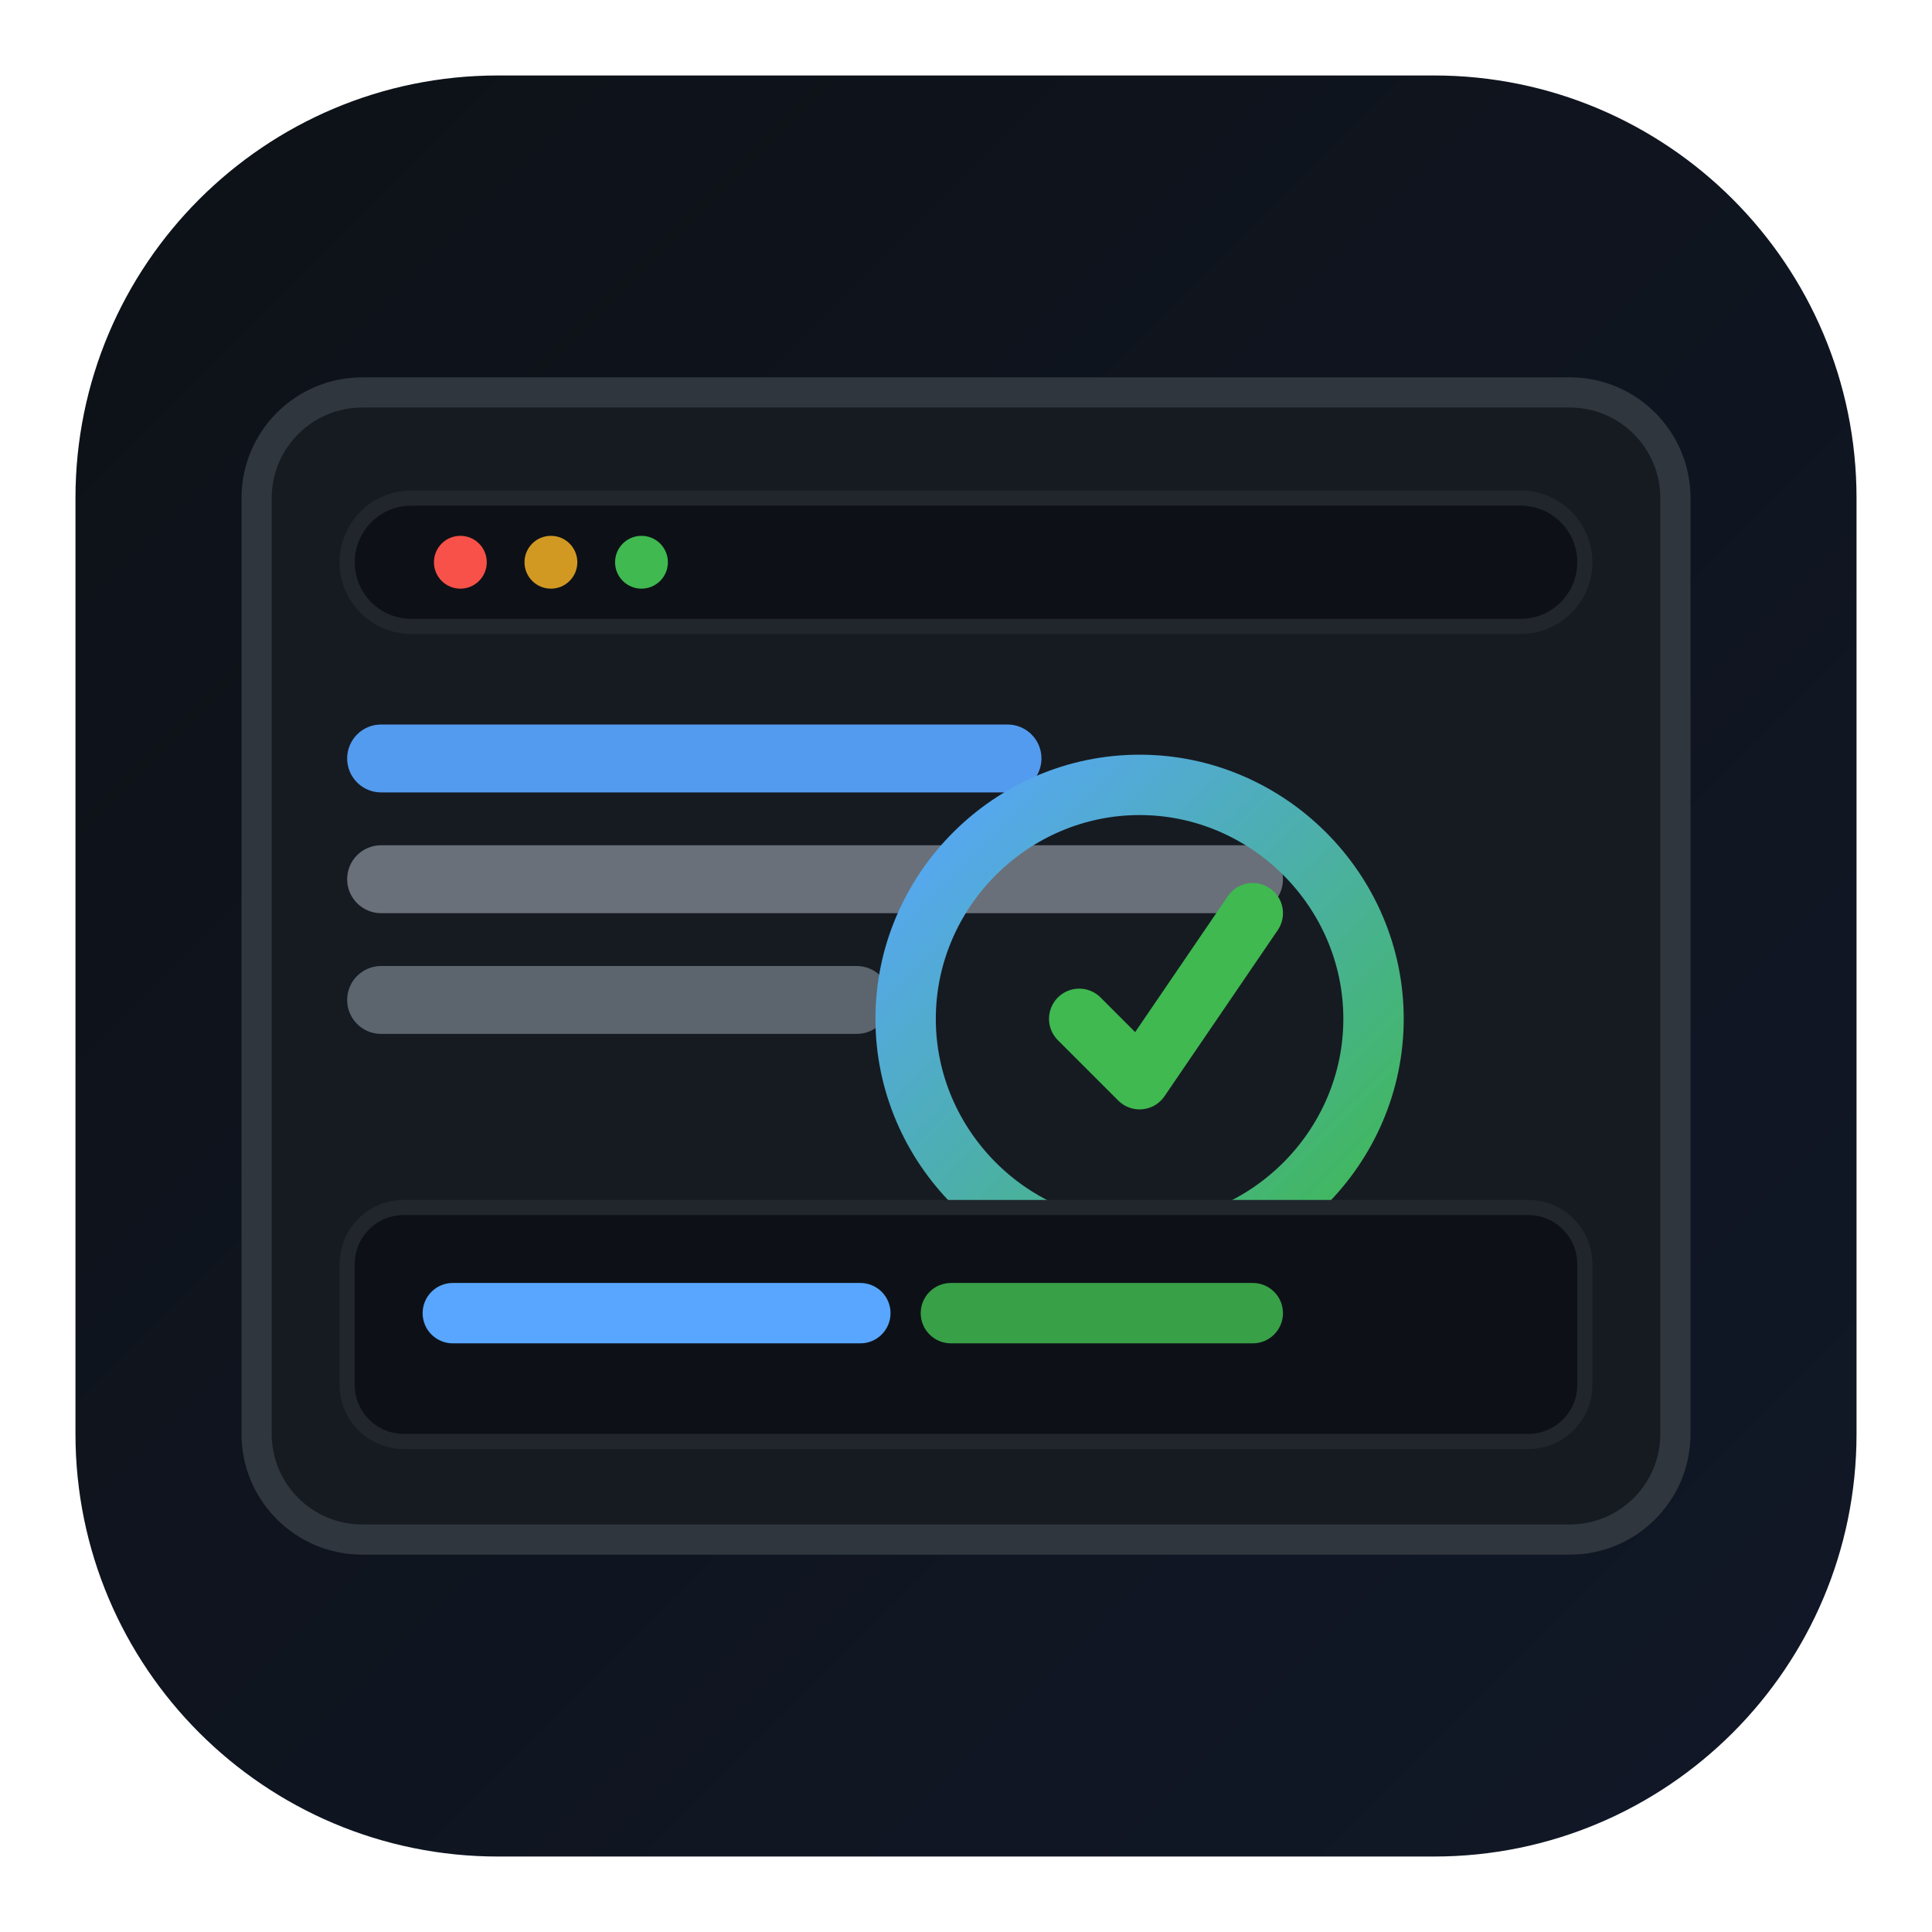
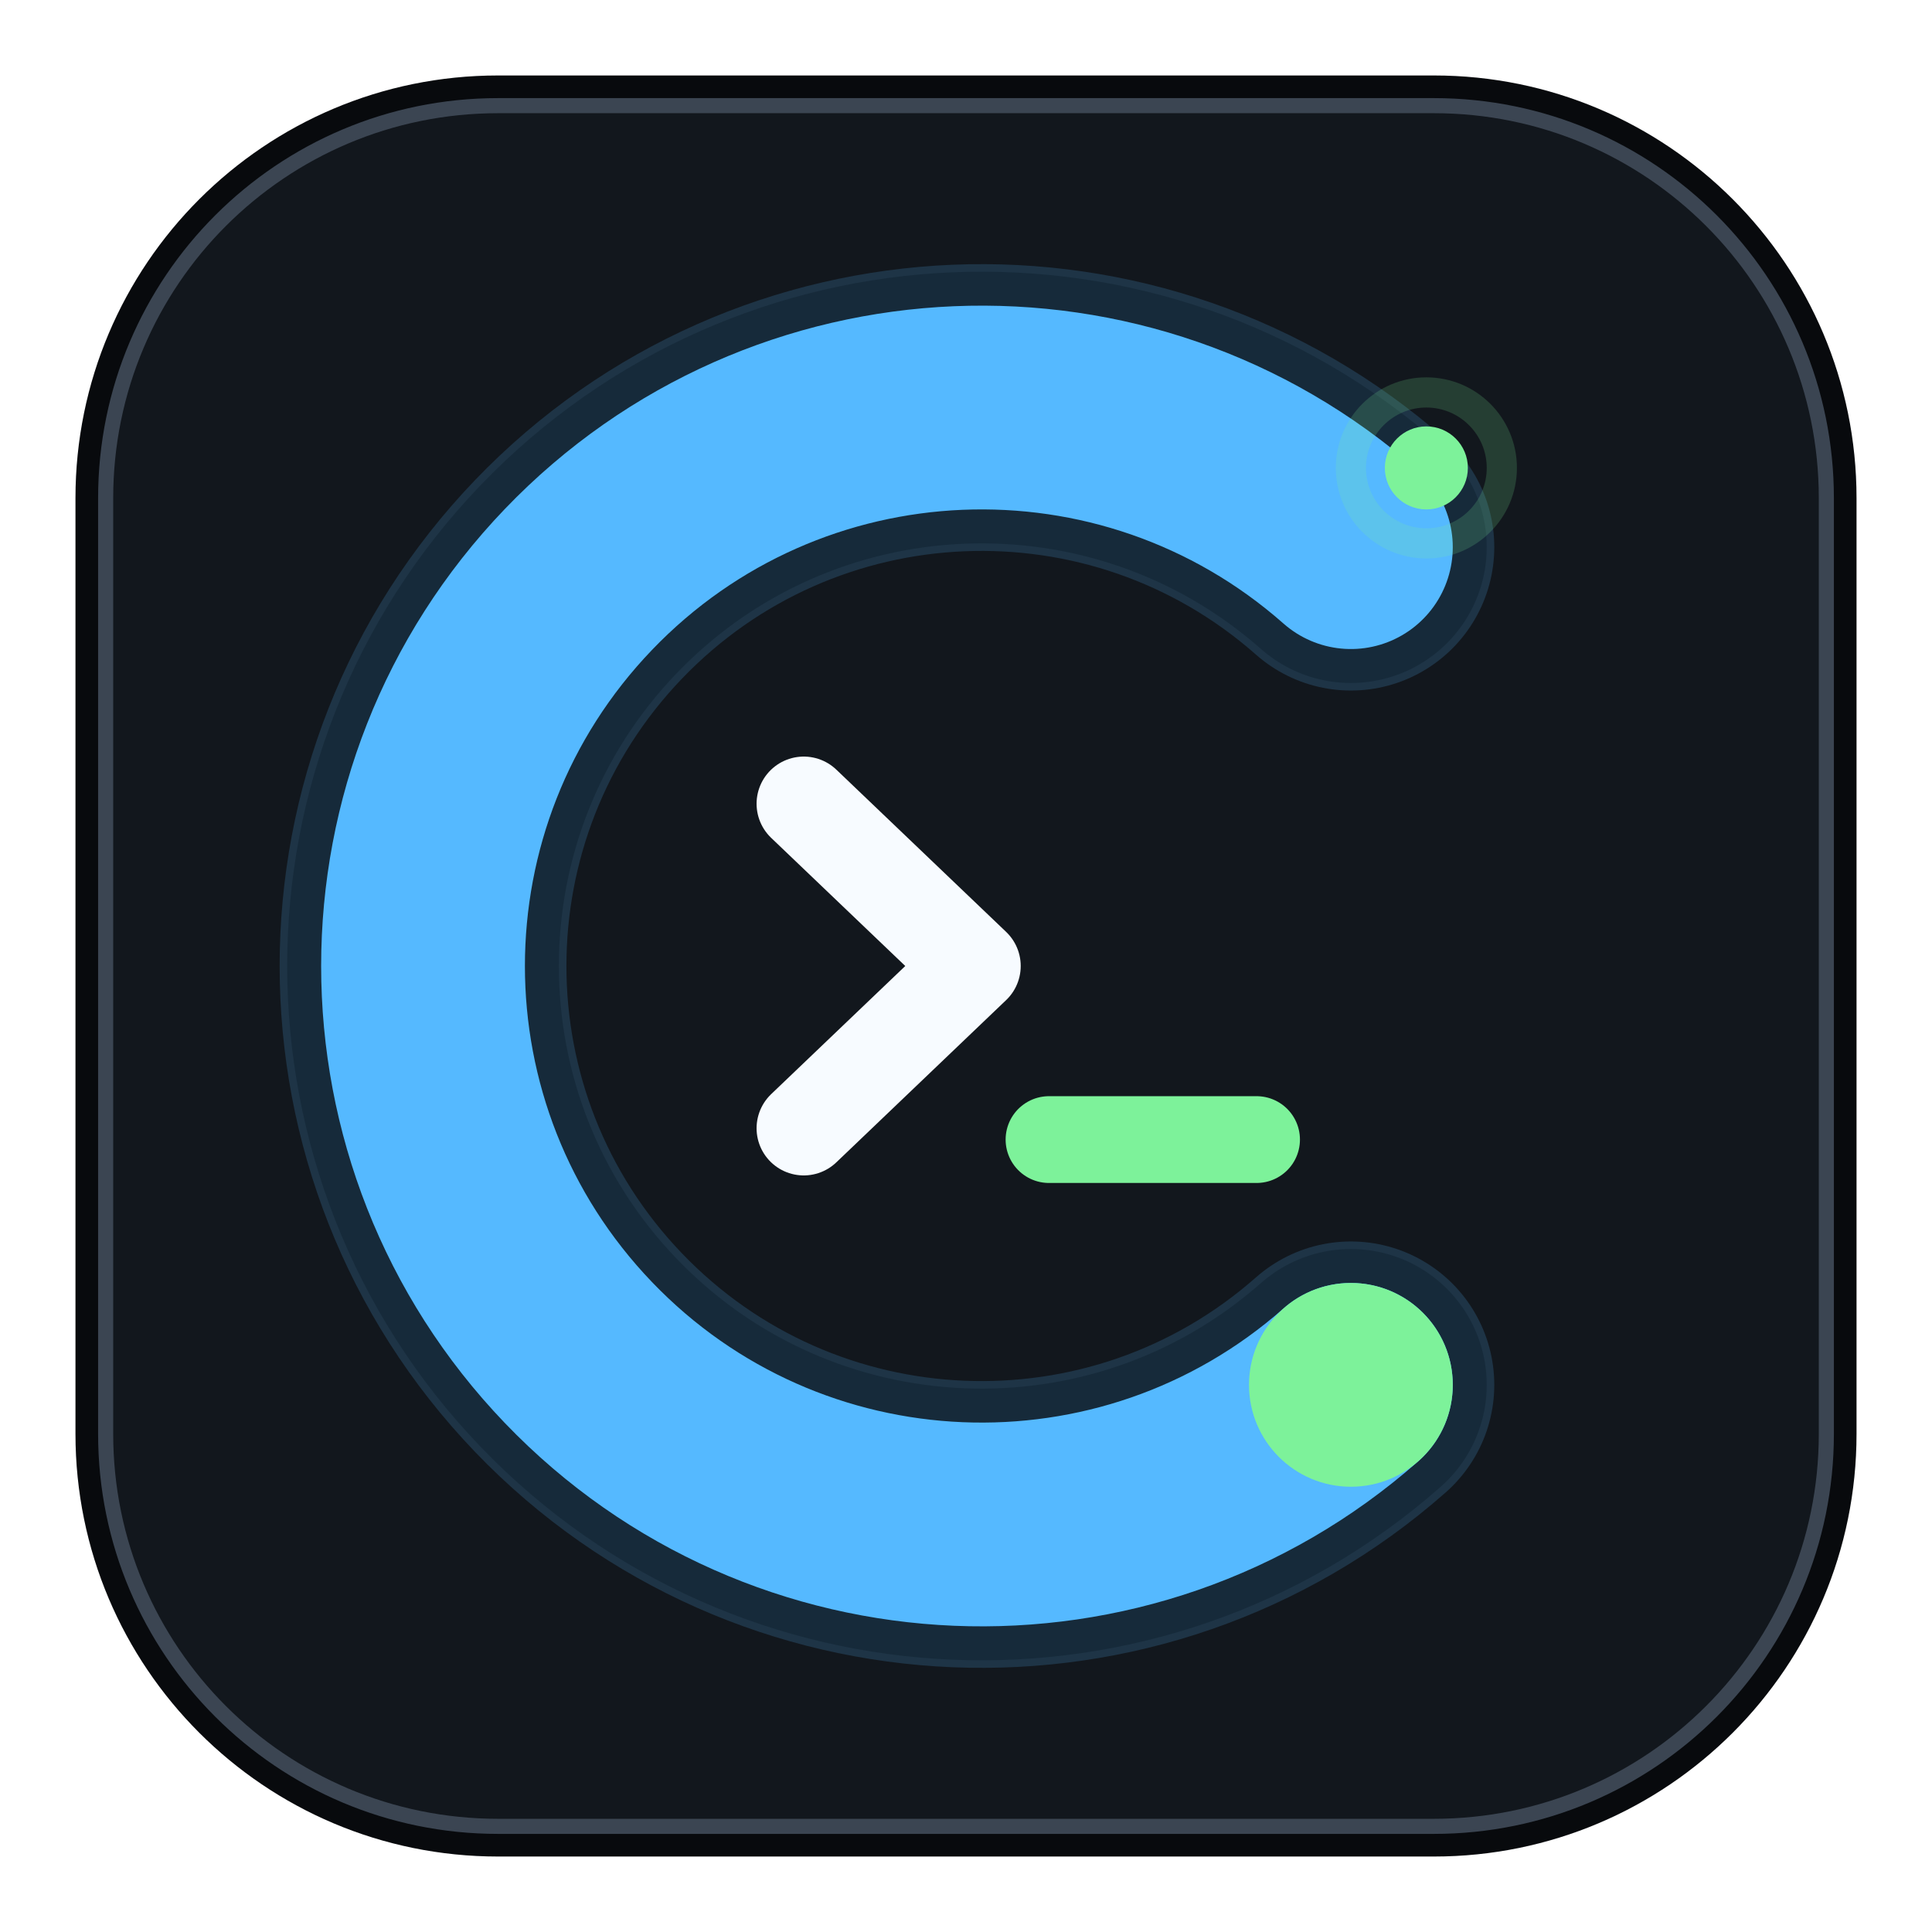
- <svg xmlns="http://www.w3.org/2000/svg" width="512" height="512" viewBox="0 0 512 512">
+ <svg xmlns="http://www.w3.org/2000/svg" width="512" height="512" viewBox="0 0 512 512" role="img" aria-labelledby="title description">
  <defs>
-     <linearGradient id="bg" x1="0" y1="0" x2="1" y2="1">
-       <stop offset="0%" stop-color="#0d1117" />
-       <stop offset="100%" stop-color="#111827" />
-     </linearGradient>
-     <linearGradient id="accent" x1="0" y1="0" x2="1" y2="1">
-       <stop offset="0%" stop-color="#58a6ff" />
-       <stop offset="100%" stop-color="#3fb950" />
-     </linearGradient>
  </defs>
-   <rect x="20" y="20" width="472" height="472" rx="112" fill="url(#bg)" />
-   <rect x="68" y="104" width="376" height="304" rx="28" fill="#161b22" stroke="#30363d" stroke-width="8" />
-   <rect x="92" y="132" width="328" height="34" rx="17" fill="#0d1117" stroke="#21262d" stroke-width="4" />
-   <circle cx="122" cy="149" r="7" fill="#f85149" />
-   <circle cx="146" cy="149" r="7" fill="#d29922" />
-   <circle cx="170" cy="149" r="7" fill="#3fb950" />
-   <rect x="92" y="192" width="184" height="18" rx="9" fill="#58a6ff" opacity="0.92" />
-   <rect x="92" y="224" width="248" height="18" rx="9" fill="#8b949e" opacity="0.7" />
-   <rect x="92" y="256" width="144" height="18" rx="9" fill="#8b949e" opacity="0.6" />
-   <path d="M302 208c34 0 62 28 62 62s-28 62-62 62-62-28-62-62 28-62 62-62z" fill="none" stroke="url(#accent)" stroke-width="16" />
-   <path d="M286 270l16 16 30-44" fill="none" stroke="#3fb950" stroke-width="16" stroke-linecap="round" stroke-linejoin="round" />
-   <rect x="92" y="320" width="328" height="62" rx="15" fill="#0d1117" stroke="#21262d" stroke-width="4" />
-   <rect x="112" y="340" width="124" height="16" rx="8" fill="#58a6ff" />
-   <rect x="244" y="340" width="96" height="16" rx="8" fill="#3fb950" opacity="0.85" />
+   <rect x="20" y="20" width="472" height="472" rx="112" fill="#080a0d" />
+   <rect x="28" y="28" width="456" height="456" rx="104" fill="#12171d" stroke="#3b4552" stroke-width="4" />
+   <path d="M358 145A148 148 0 1 0 358 367" fill="none" stroke="#05070a" stroke-width="72" stroke-linecap="round" opacity="0.72" />
+   <path d="M358 145A148 148 0 1 0 358 367" fill="none" stroke="#55b9ff" stroke-opacity="0.18" stroke-width="76" stroke-linecap="round" />
+   <path d="M358 145A148 148 0 1 0 358 367" fill="none" stroke="#55b9ff" stroke-width="54" stroke-linecap="round" />
+   <circle cx="358" cy="367" r="27" fill="#7df29a" />
+   <path d="M213 213L258 256L213 299" fill="none" stroke="#f7fbff" stroke-width="25" stroke-linecap="round" stroke-linejoin="round" />
+   <path d="M278 302H333" fill="none" stroke="#7df29a" stroke-width="23" stroke-linecap="round" />
+   <circle cx="378" cy="124" r="11" fill="#7df29a" />
+   <circle cx="378" cy="124" r="20" fill="none" stroke="#7df29a" stroke-opacity="0.18" stroke-width="8" />
</svg>
